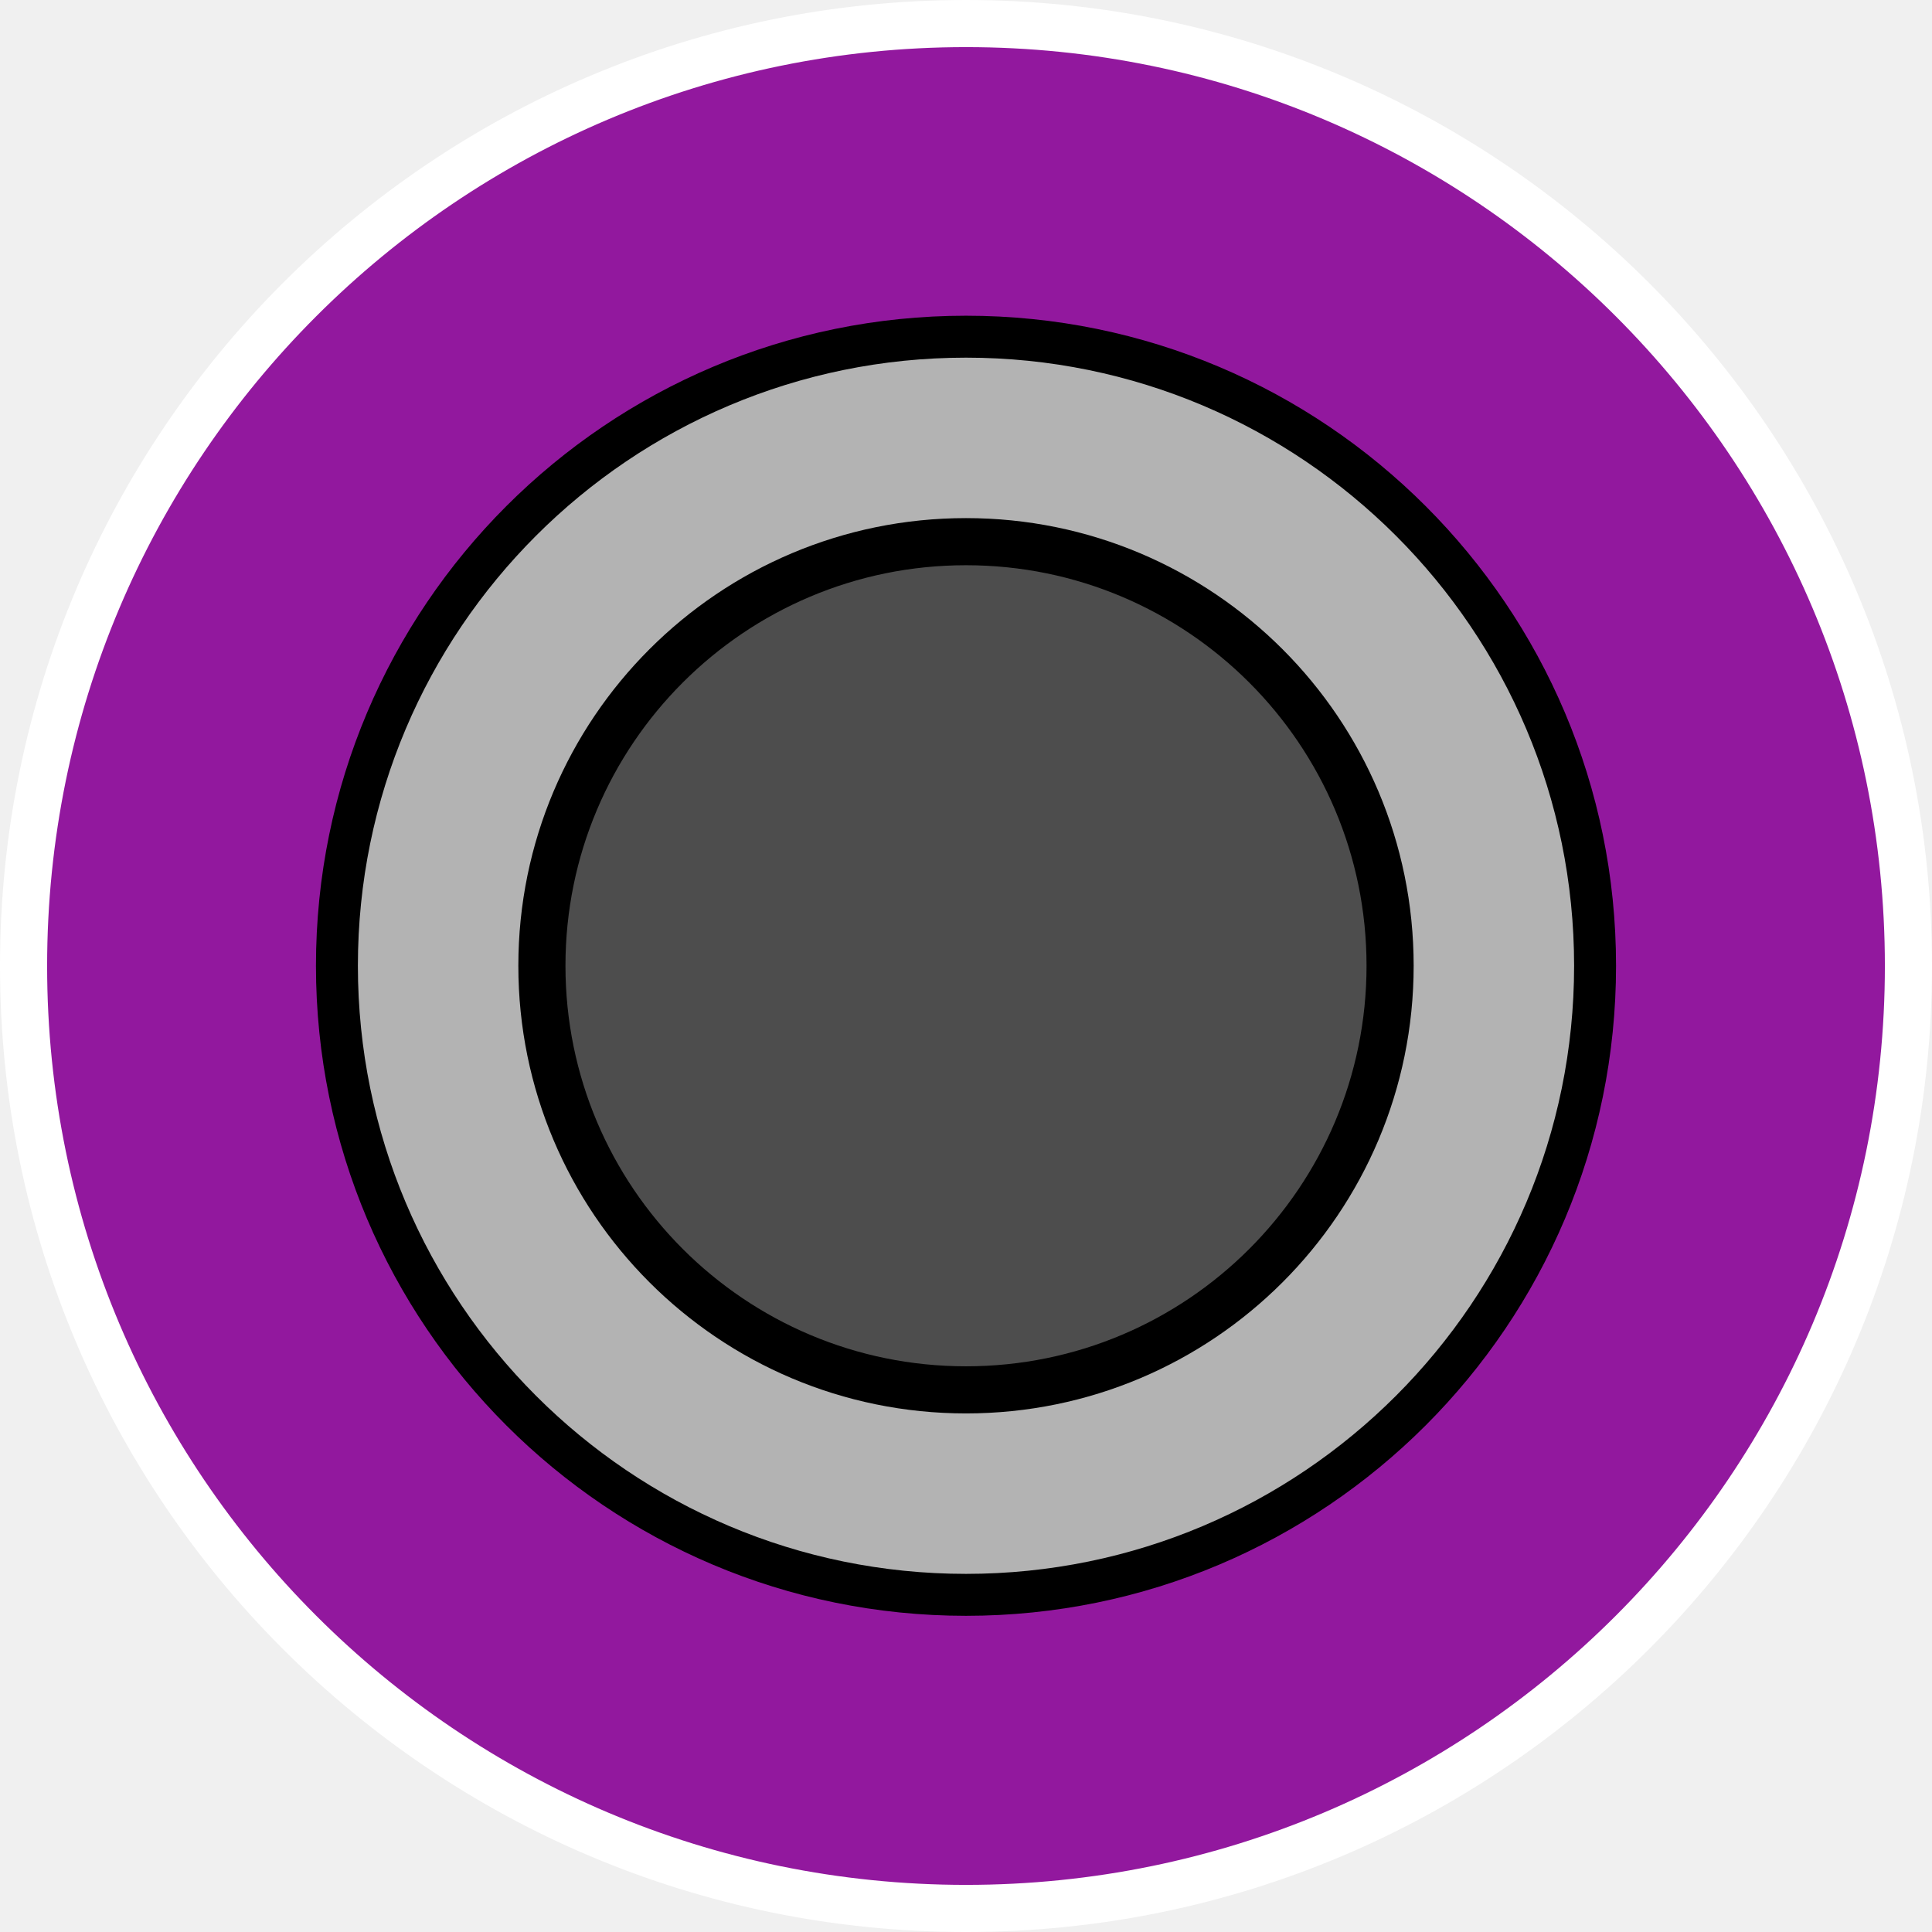
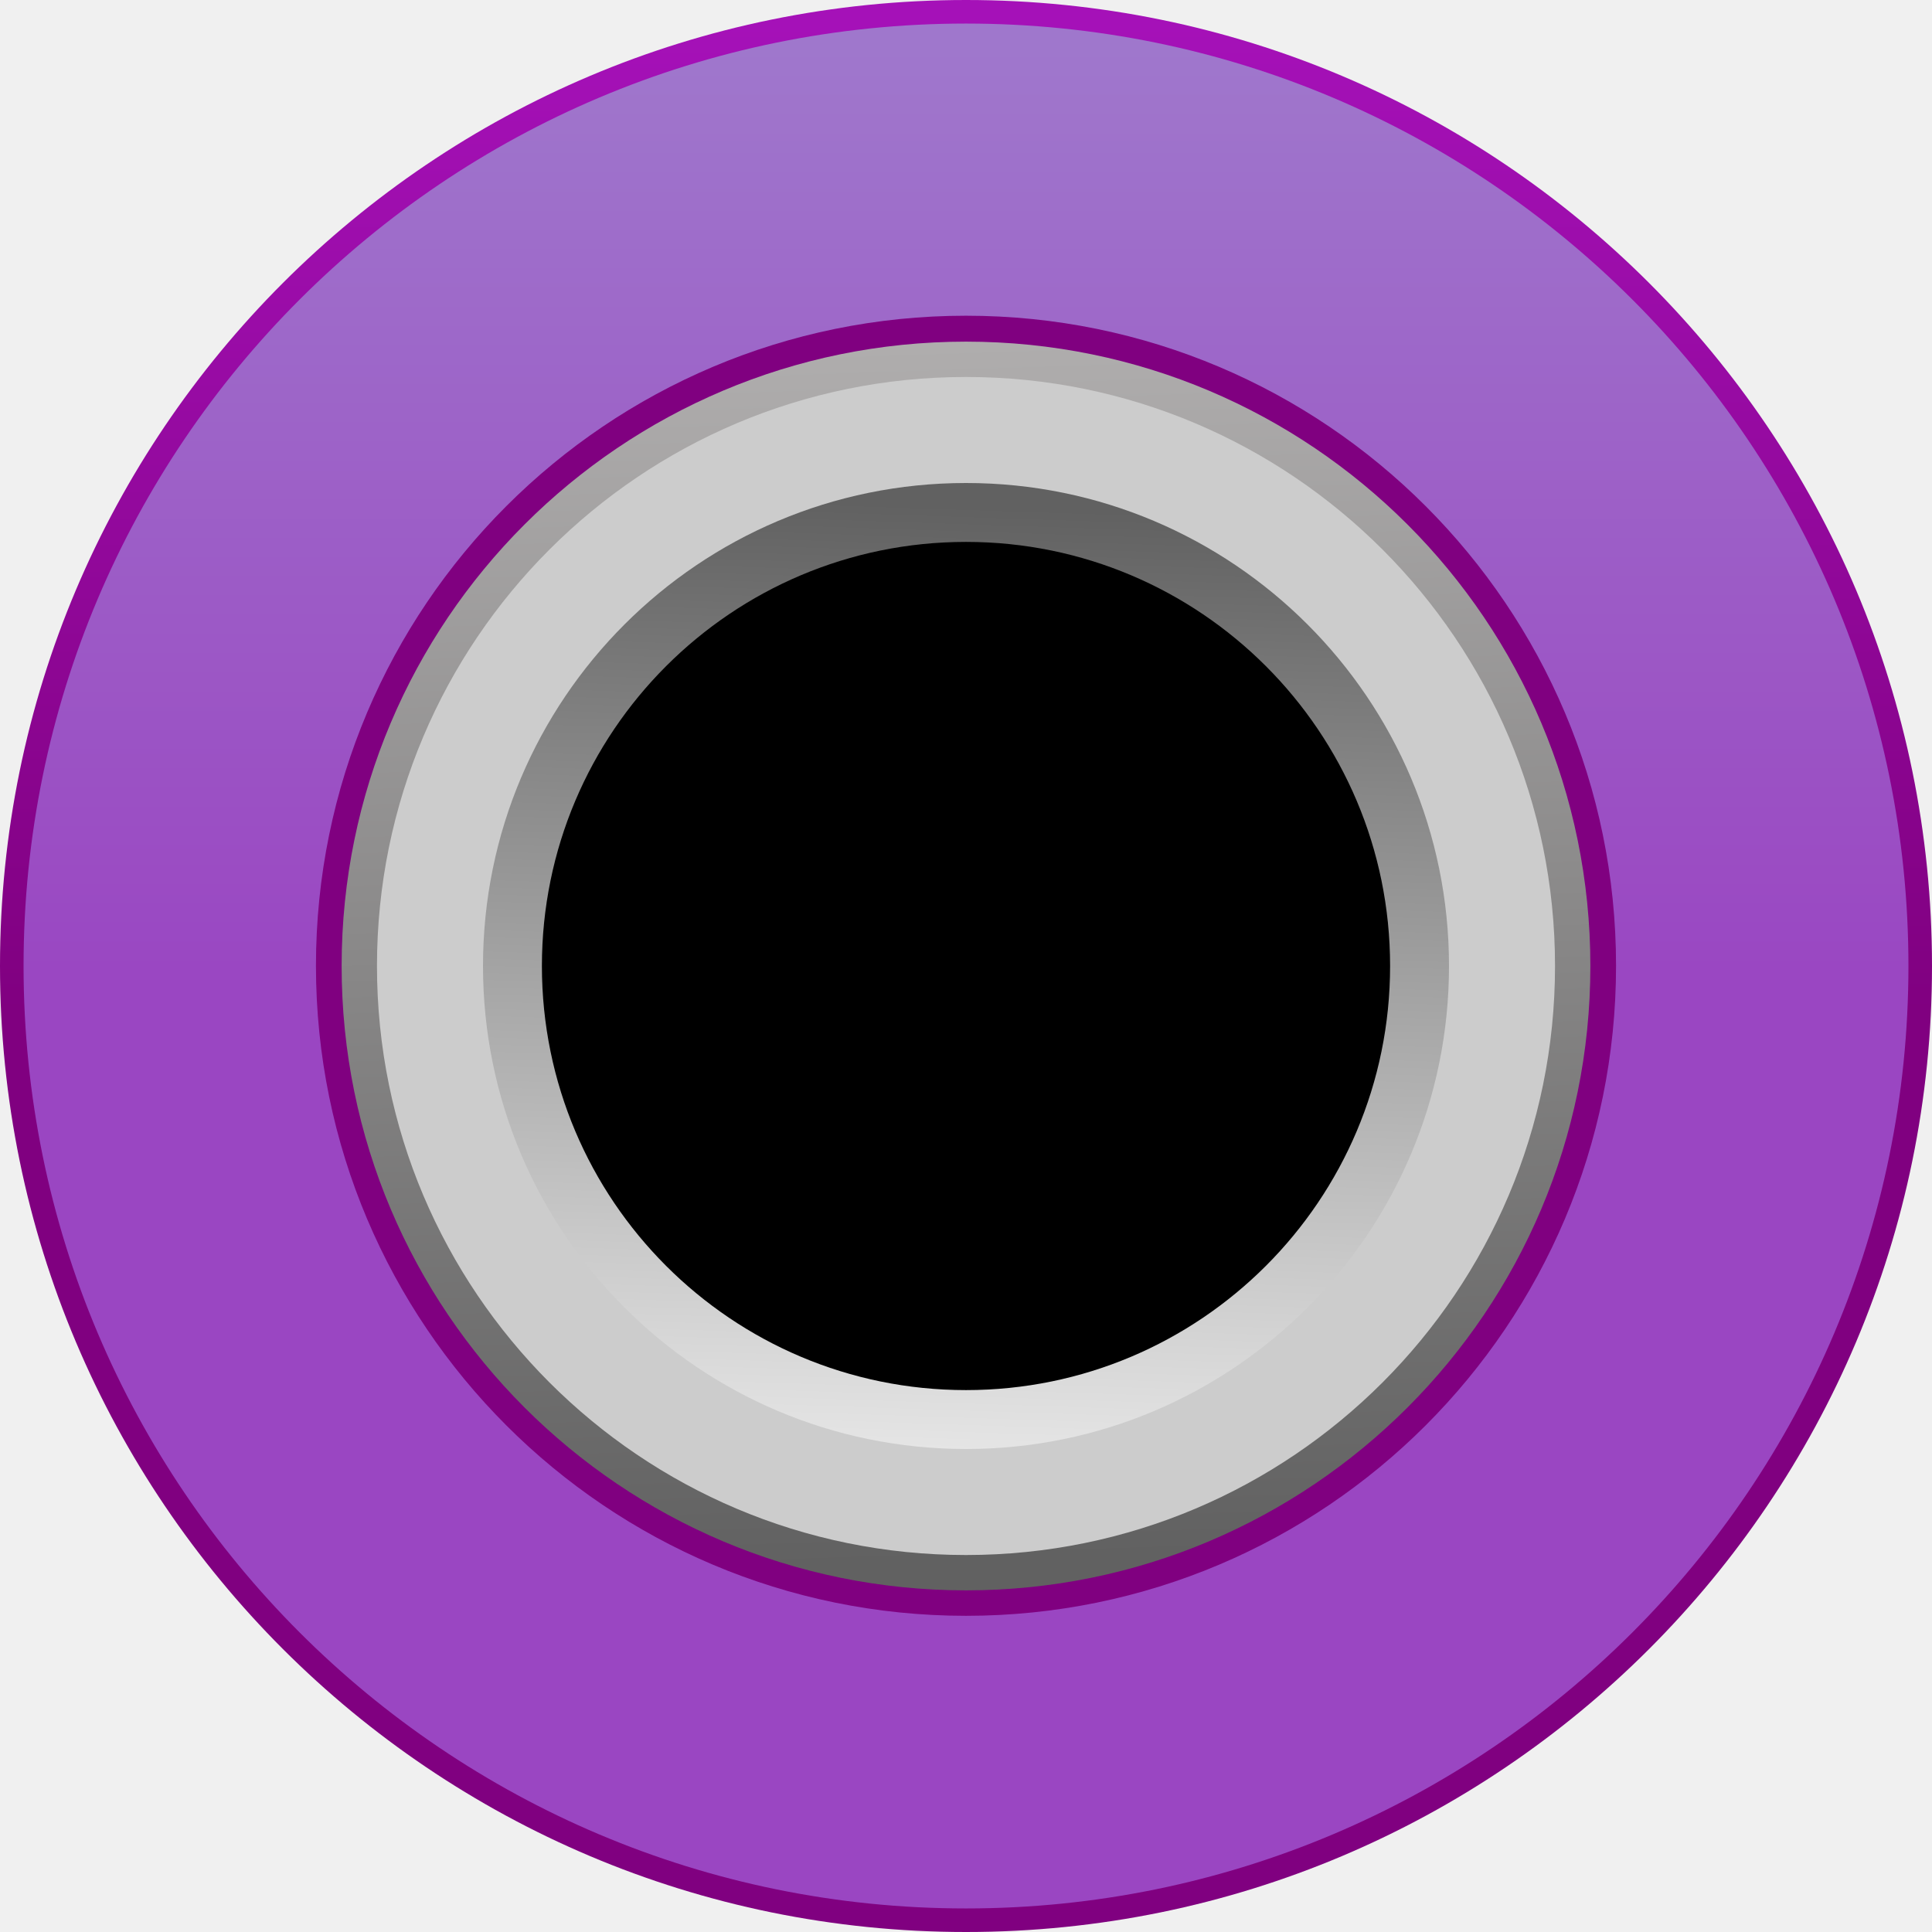
- <svg xmlns="http://www.w3.org/2000/svg" width="8.2mm" height="8.2mm" viewBox="0 0 8.2 8.2" version="1.1" id="svg826">
-   <defs id="defs820" />
+ <svg xmlns="http://www.w3.org/2000/svg" xmlns:xlink="http://www.w3.org/1999/xlink" width="8.2mm" height="8.2mm" viewBox="0 0 8.2 8.2" version="1.1" id="svg826">
+   <defs id="defs820">
+     <linearGradient id="linearGradient845">
+       <stop style="stop-color:#9a46c2;stop-opacity:1" offset="0" id="stop841" />
+       <stop style="stop-color:#9f77cc;stop-opacity:1" offset="1" id="stop843" />
+     </linearGradient>
+     <linearGradient id="linearGradient837">
+       <stop style="stop-color:#800080;stop-opacity:1;" offset="0" id="stop833" />
+       <stop style="stop-color:#a511b8;stop-opacity:1" offset="1" id="stop835" />
+     </linearGradient>
+     <linearGradient xlink:href="#linearGradient866" id="linearGradient874" gradientUnits="userSpaceOnUse" x1="4.2" y1="290" x2="4" y2="296" gradientTransform="matrix(0.8688525,0,0,0.8688525,0.537699,-547.387)" />
+     <linearGradient id="linearGradient866">
+       <stop style="stop-color:#616161;stop-opacity:1" offset="0" id="stop862" />
+       <stop style="stop-color:#b0aeae;stop-opacity:1" offset="1" id="stop864" />
+     </linearGradient>
+     <linearGradient xlink:href="#linearGradient892" id="linearGradient894" x1="4" y1="290.4" x2="4" y2="295.4" gradientUnits="userSpaceOnUse" gradientTransform="matrix(0.9615385,0,0,0.9615385,0.1576851,11.26539)" />
+     <linearGradient id="linearGradient892">
+       <stop style="stop-color:#cccccc;stop-opacity:1;" offset="0" id="stop888" />
+       <stop style="stop-color:#cccccc;stop-opacity:1" offset="1" id="stop890" />
+     </linearGradient>
+     <linearGradient xlink:href="#linearGradient886" id="linearGradient880" gradientUnits="userSpaceOnUse" x1="4.2" y1="290" x2="4" y2="296" gradientTransform="matrix(0.6721311,0,0,0.6721311,1.344257,96.03299)" />
+     <linearGradient id="linearGradient886">
+       <stop id="stop882" offset="0" style="stop-color:#616161;stop-opacity:1" />
+       <stop id="stop884" offset="1" style="stop-color:#e6e6e6;stop-opacity:1" />
+     </linearGradient>
+     <linearGradient xlink:href="#linearGradient837" id="linearGradient839" x1="1" y1="293" x2="1" y2="288.8" gradientUnits="userSpaceOnUse" gradientTransform="translate(3.075,0.09998159)" />
+     <linearGradient xlink:href="#linearGradient845" id="linearGradient847" x1="1" y1="293" x2="1" y2="289" gradientUnits="userSpaceOnUse" gradientTransform="translate(3.175,6.0081482e-6)" />
+   </defs>
  <g id="layer1" transform="translate(0,-288.8)">
    <circle style="opacity:0;fill:#ff0000;fill-opacity:1;stroke:#000000;stroke-width:0.2;stroke-linecap:square;stroke-linejoin:round;stroke-miterlimit:4;stroke-dasharray:none;stroke-dashoffset:0;stroke-opacity:1;paint-order:markers fill stroke" id="path5084-0" cx="4.1" cy="292.9" r="4" />
-     <circle style="opacity:1;fill:#92189e;fill-opacity:1;stroke:none;stroke-width:0.2;stroke-linecap:square;stroke-linejoin:round;stroke-miterlimit:4;stroke-dasharray:none;stroke-dashoffset:0;stroke-opacity:1;paint-order:markers fill stroke" id="circle4258" cx="4.1" cy="292.9" r="4" />
-     <circle style="opacity:1;fill:#b3b3b3;fill-opacity:1;stroke:#000000;stroke-width:0.178;stroke-linecap:square;stroke-linejoin:round;stroke-miterlimit:4;stroke-dasharray:none;stroke-dashoffset:0;stroke-opacity:1;paint-order:markers fill stroke" id="circle4260" cx="4.1" cy="292.899" r="2.67" />
-     <circle style="opacity:1;fill:#4d4d4d;fill-opacity:1;stroke:#000000;stroke-width:0.2;stroke-linecap:square;stroke-linejoin:round;stroke-miterlimit:4;stroke-dasharray:none;stroke-dashoffset:0;stroke-opacity:1;paint-order:markers fill stroke" id="circle4262" cx="4.1" cy="292.899" r="1.8" />
-     <circle style="opacity:1;fill:none;fill-opacity:1;stroke:#ffffff;stroke-width:0.2;stroke-linecap:square;stroke-linejoin:round;stroke-miterlimit:4;stroke-dasharray:none;stroke-dashoffset:0;stroke-opacity:1;paint-order:markers fill stroke" id="circle4264" cx="4.1" cy="292.9" r="4" />
+     <circle style="opacity:1;fill:url(#linearGradient839);fill-opacity:1;stroke:none;stroke-width:0.205;stroke-linecap:square;stroke-linejoin:round;stroke-miterlimit:4;stroke-dasharray:none;stroke-dashoffset:0;stroke-opacity:1;paint-order:markers fill stroke" id="circle4264" cx="4.1" cy="292.9" r="4.1" />
+     <circle style="opacity:1;fill:url(#linearGradient847);fill-opacity:1;stroke:none;stroke-width:0.2;stroke-linecap:square;stroke-linejoin:round;stroke-miterlimit:4;stroke-dasharray:none;stroke-dashoffset:0;stroke-opacity:1;paint-order:markers fill stroke" id="circle4258" cx="4.1" cy="292.9" r="4" />
+     <circle style="opacity:1;fill:#b3b3b3;fill-opacity:1;stroke:#800080;stroke-width:0.178;stroke-linecap:square;stroke-linejoin:round;stroke-miterlimit:4;stroke-dasharray:none;stroke-dashoffset:0;stroke-opacity:1;paint-order:markers fill stroke" id="circle4260" cx="4.1" cy="292.899" r="2.67" />
+     <circle r="2.65" cy="-292.9" cx="4.1" id="circle872" style="opacity:1;fill:url(#linearGradient874);fill-opacity:1;stroke:none;stroke-width:0.177;stroke-linecap:square;stroke-linejoin:round;stroke-miterlimit:4;stroke-dasharray:none;stroke-dashoffset:0;stroke-opacity:1;paint-order:markers fill stroke" transform="scale(1,-1)" />
+     <circle style="opacity:1;fill:url(#linearGradient894);fill-opacity:1;stroke:none;stroke-width:0.278;stroke-linecap:square;stroke-linejoin:round;stroke-miterlimit:4;stroke-dasharray:none;stroke-dashoffset:0;stroke-opacity:1;paint-order:markers fill stroke" id="path5092" cx="4.1" cy="292.9" r="2.5" />
+     <circle r="2.05" cy="292.9" cx="4.1" id="circle878" style="opacity:1;fill:url(#linearGradient880);fill-opacity:1;stroke:none;stroke-width:0.137;stroke-linecap:square;stroke-linejoin:round;stroke-miterlimit:4;stroke-dasharray:none;stroke-dashoffset:0;stroke-opacity:1;paint-order:markers fill stroke" />
+     <circle r="1.8" cy="292.9" cx="4.1" id="circle870" style="opacity:1;fill:#000000;fill-opacity:1;stroke:none;stroke-width:0.2;stroke-linecap:square;stroke-linejoin:round;stroke-miterlimit:4;stroke-dasharray:none;stroke-dashoffset:0;stroke-opacity:1;paint-order:markers fill stroke" />
  </g>
</svg>
